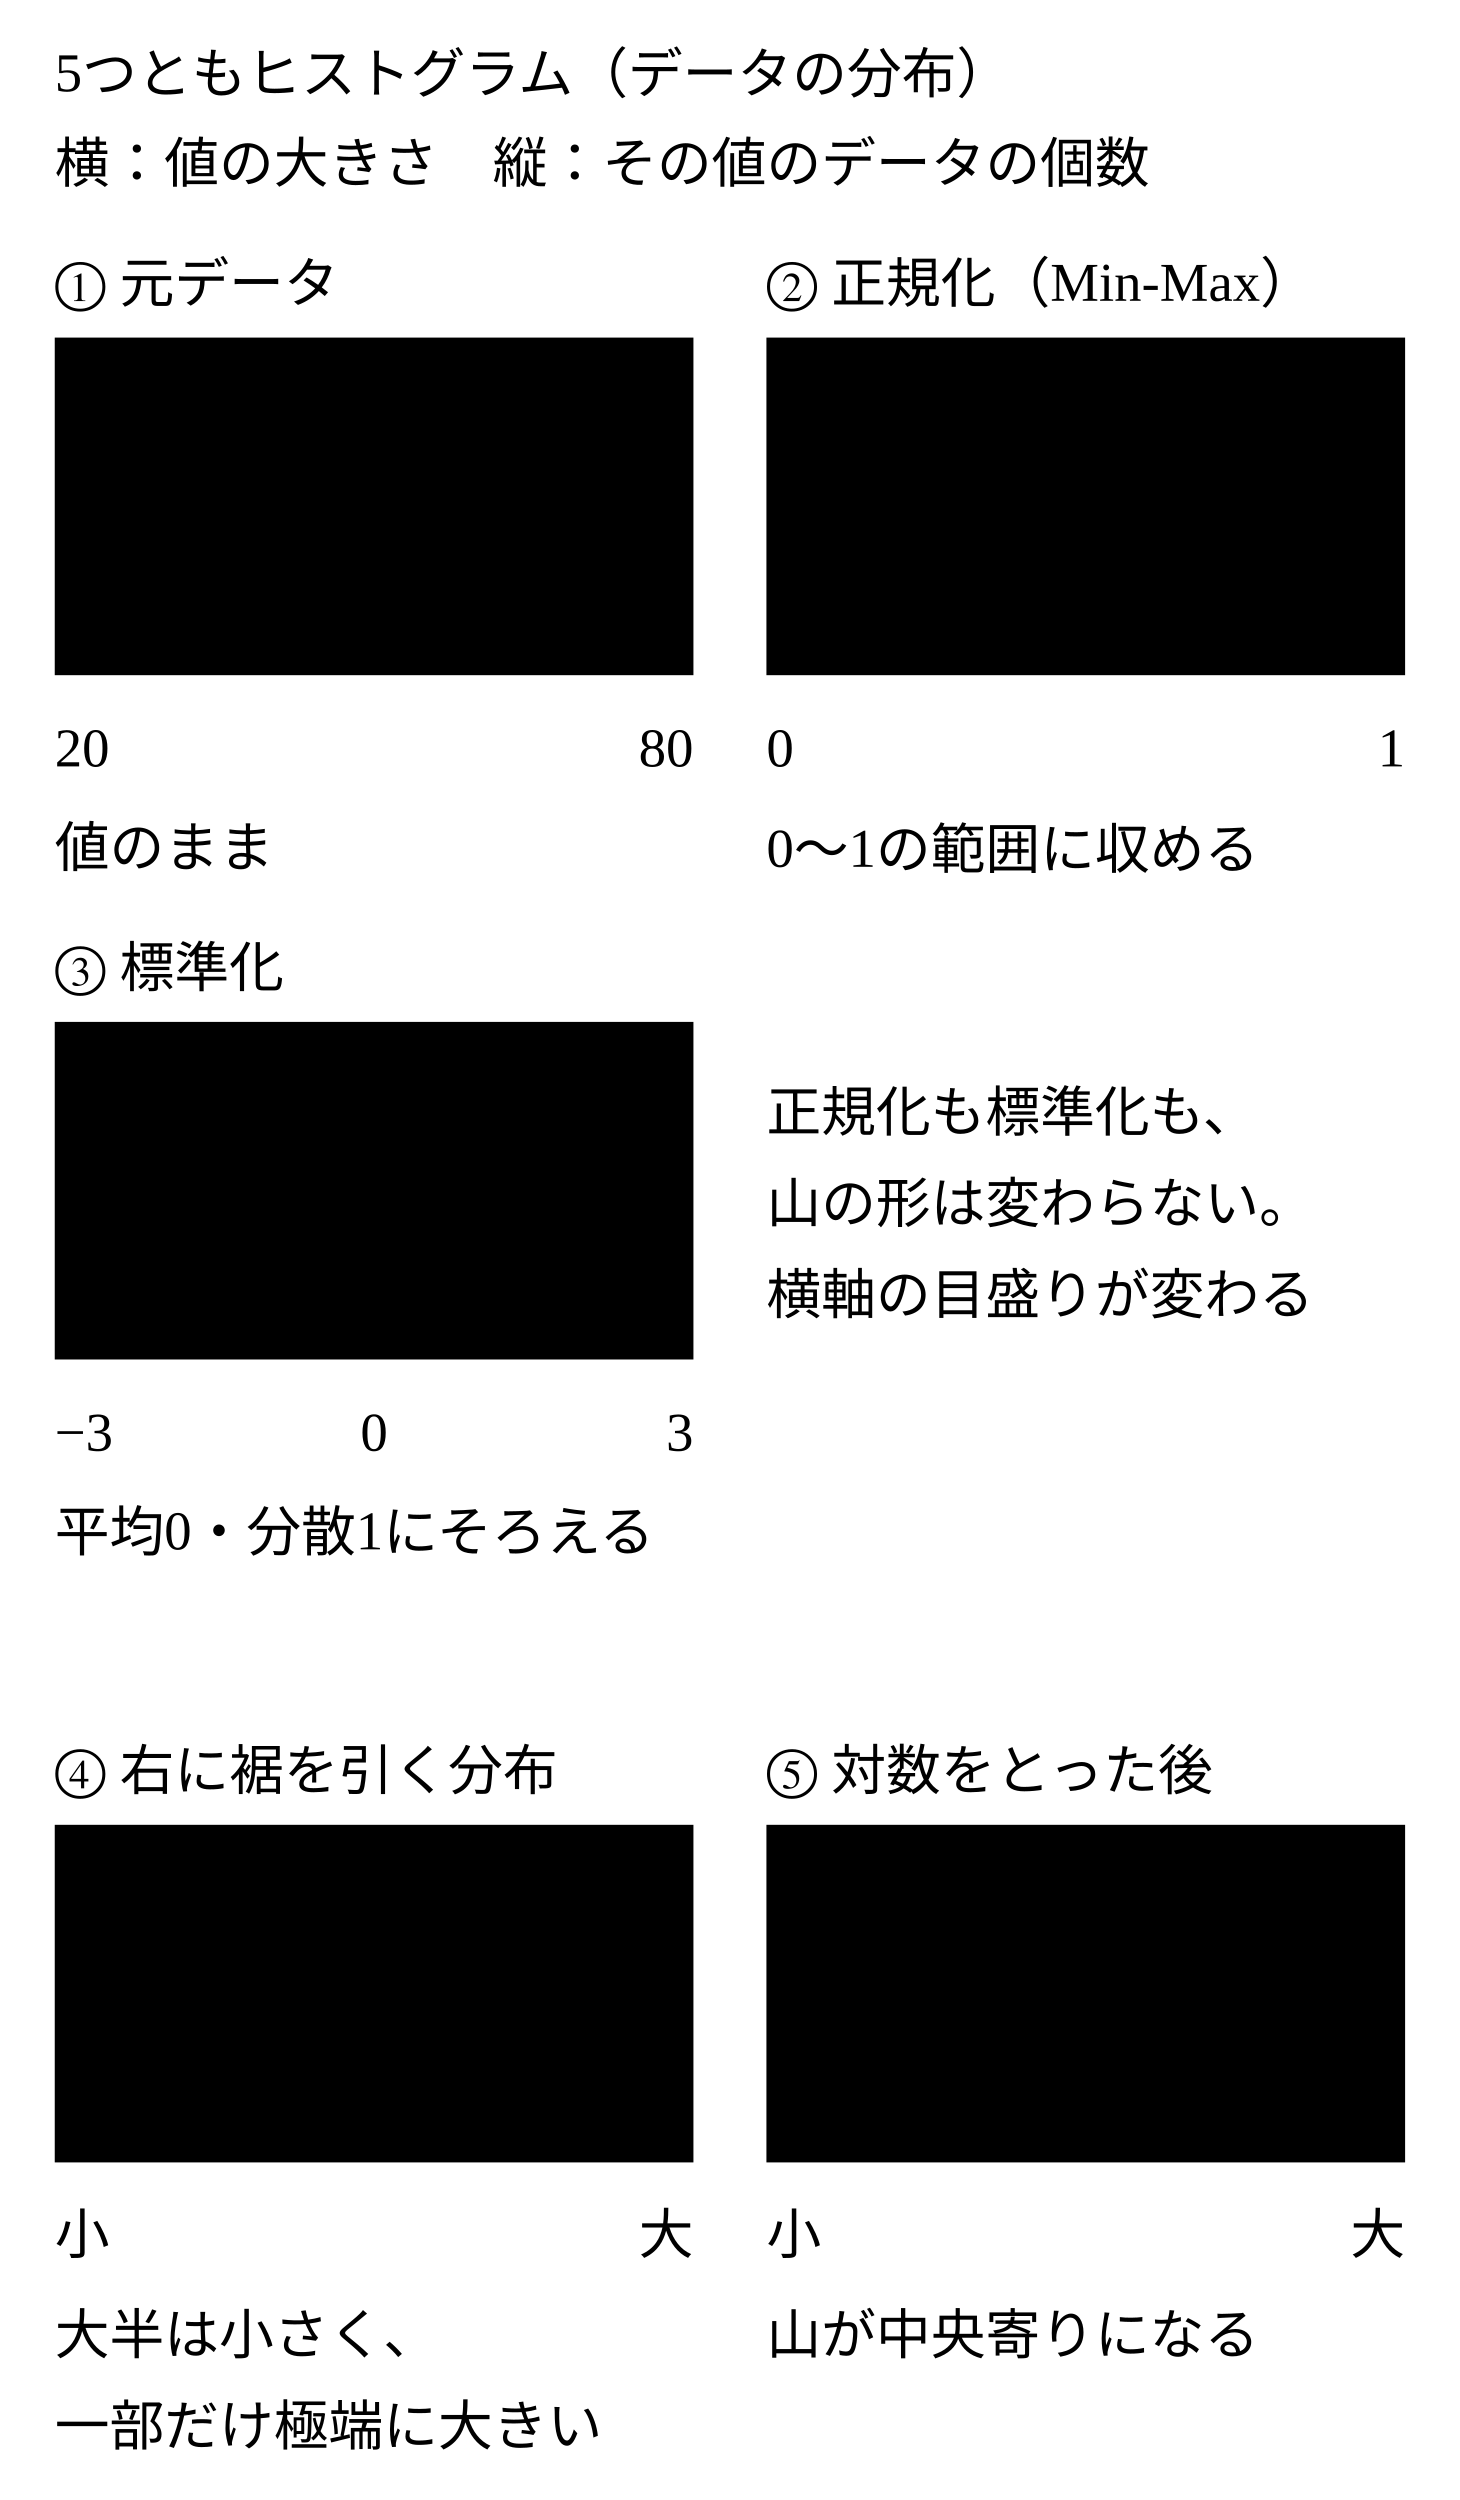
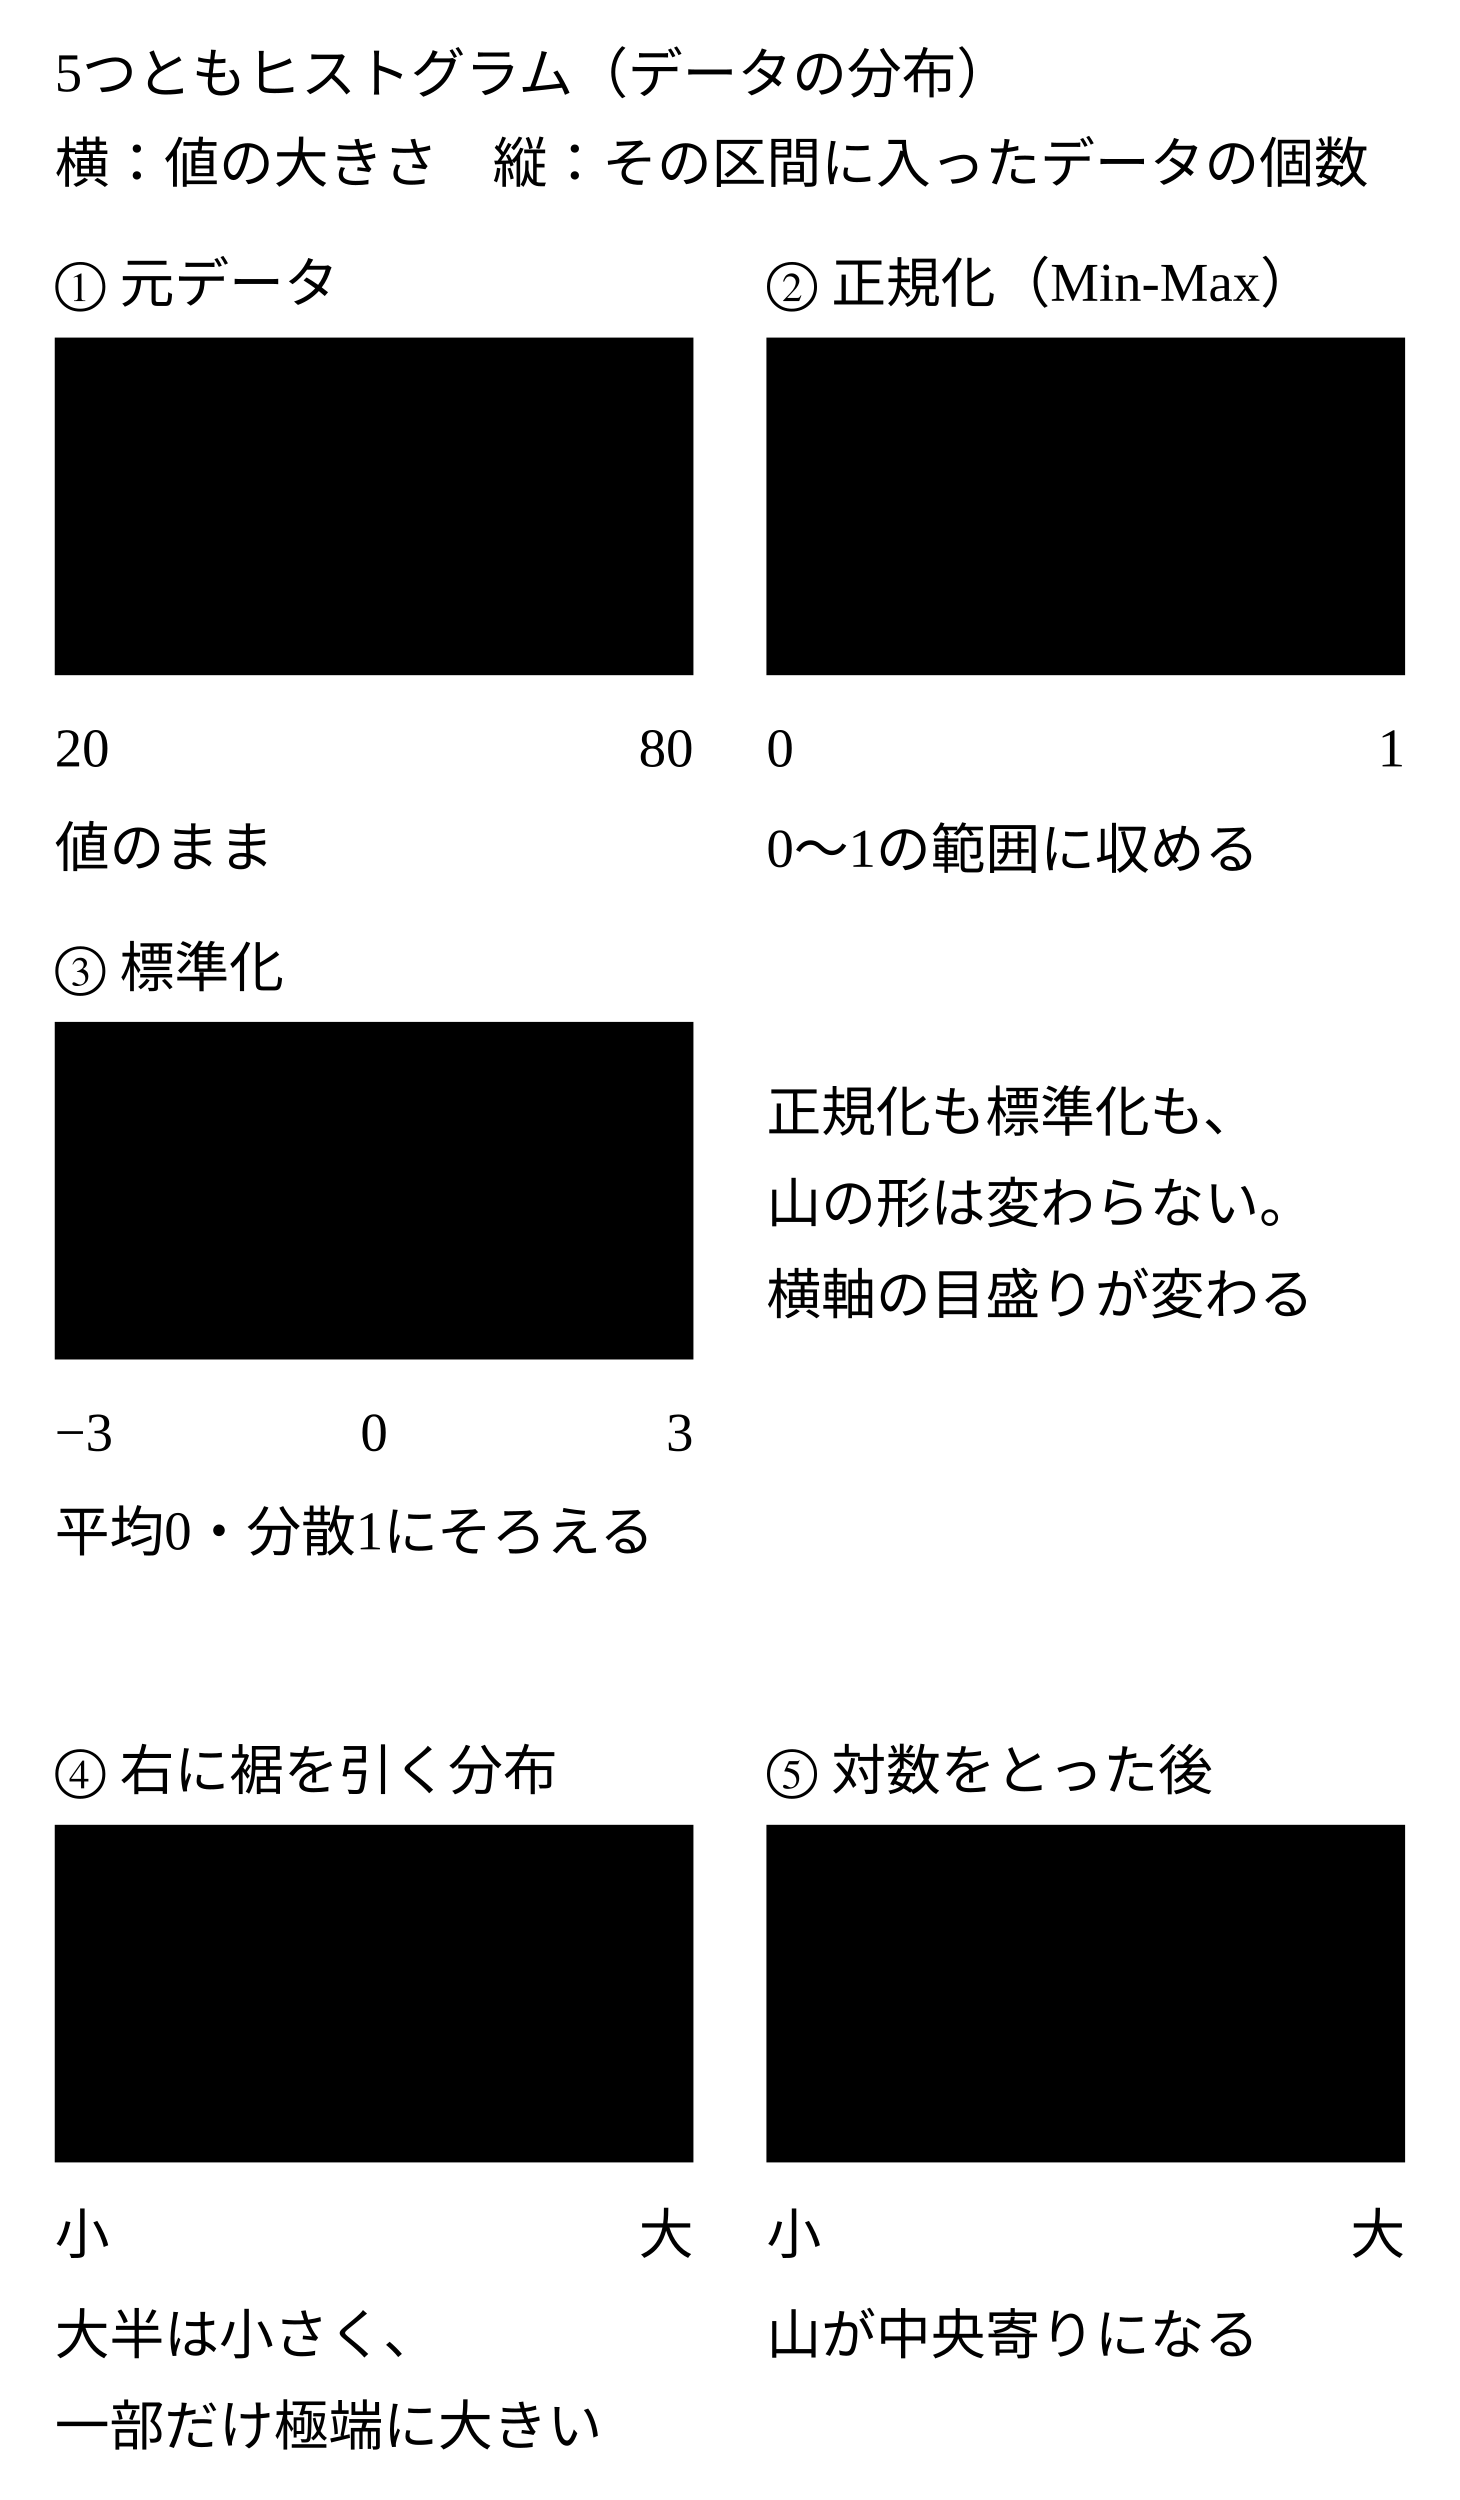
<svg xmlns="http://www.w3.org/2000/svg" viewBox="0 0 320 548" role="img" aria-labelledby="fig-g-feature-scaling-t fig-g-feature-scaling-d">
  <text x="12" y="20" class="tb">5つともヒストグラム（データの分布）</text>
-   <text x="12" y="40" class="tm">横：値の大きさ　縦：その値のデータの個数</text>
+   <text x="12" y="40" class="tm">横：値の大きさ　縦：その区間に入ったデータの個数</text>
  <g transform="translate(0,46)">
    <text x="12" y="20" class="tb">① 元データ</text>
    <text x="168" y="20" class="tb">② 正規化（Min-Max）</text>
    <rect x="12" y="28" width="140" height="74" class="fs sb" stroke-width="1" />
    <rect x="13" y="95.87" width="9.67" height="2.13" class="fas sa" />
    <rect x="24.67" y="91.37" width="9.67" height="6.63" class="fas sa" />
    <rect x="36.33" y="81.58" width="9.67" height="16.42" class="fas sa" />
    <rect x="48" y="65.59" width="9.67" height="32.41" class="fas sa" />
    <rect x="59.67" y="46.98" width="9.67" height="51.02" class="fas sa" />
    <rect x="71.33" y="34" width="9.67" height="64" class="fas sa" />
    <rect x="83" y="34" width="9.67" height="64" class="fas sa" />
    <rect x="94.67" y="46.98" width="9.67" height="51.02" class="fas sa" />
    <rect x="106.33" y="65.59" width="9.67" height="32.41" class="fas sa" />
    <rect x="118" y="81.58" width="9.67" height="16.42" class="fas sa" />
    <rect x="129.67" y="91.37" width="9.67" height="6.63" class="fas sa" />
    <rect x="141.33" y="95.87" width="9.67" height="2.13" class="fas sa" />
    <line x1="12" y1="102" x2="152" y2="102" class="l sm w1" />
    <rect x="168" y="28" width="140" height="74" class="fs sb" stroke-width="1" />
    <rect x="169" y="95.87" width="9.67" height="2.13" class="fok sok" />
    <rect x="180.67" y="91.37" width="9.67" height="6.63" class="fok sok" />
    <rect x="192.33" y="81.58" width="9.67" height="16.42" class="fok sok" />
    <rect x="204" y="65.59" width="9.67" height="32.41" class="fok sok" />
    <rect x="215.67" y="46.98" width="9.67" height="51.02" class="fok sok" />
    <rect x="227.33" y="34" width="9.67" height="64" class="fok sok" />
    <rect x="239" y="34" width="9.67" height="64" class="fok sok" />
    <rect x="250.67" y="46.98" width="9.67" height="51.02" class="fok sok" />
    <rect x="262.33" y="65.59" width="9.67" height="32.41" class="fok sok" />
    <rect x="274" y="81.58" width="9.67" height="16.42" class="fok sok" />
    <rect x="285.67" y="91.37" width="9.67" height="6.63" class="fok sok" />
    <rect x="297.33" y="95.87" width="9.67" height="2.13" class="fok sok" />
    <line x1="168" y1="102" x2="308" y2="102" class="l sm w1" />
    <text x="12" y="122" class="tm">20</text>
    <text x="152" y="122" class="tm" text-anchor="end">80</text>
    <text x="168" y="122" class="tm">0</text>
    <text x="308" y="122" class="tm" text-anchor="end">1</text>
    <text x="12" y="144" class="tm">値のまま</text>
    <text x="168" y="144" class="tm">0〜1の範囲に収める</text>
    <text x="12" y="170" class="tb">③ 標準化</text>
    <rect x="12" y="178" width="140" height="74" class="fs sb" stroke-width="1" />
    <rect x="13" y="245.87" width="9.67" height="2.13" class="fwn swn" />
    <rect x="24.67" y="241.37" width="9.67" height="6.63" class="fwn swn" />
    <rect x="36.33" y="231.58" width="9.67" height="16.42" class="fwn swn" />
    <rect x="48" y="215.59" width="9.67" height="32.41" class="fwn swn" />
    <rect x="59.67" y="196.98" width="9.67" height="51.02" class="fwn swn" />
    <rect x="71.33" y="184" width="9.67" height="64" class="fwn swn" />
    <rect x="83" y="184" width="9.67" height="64" class="fwn swn" />
    <rect x="94.67" y="196.98" width="9.67" height="51.02" class="fwn swn" />
    <rect x="106.33" y="215.59" width="9.67" height="32.41" class="fwn swn" />
    <rect x="118" y="231.58" width="9.67" height="16.42" class="fwn swn" />
    <rect x="129.67" y="241.37" width="9.67" height="6.63" class="fwn swn" />
    <rect x="141.33" y="245.87" width="9.67" height="2.13" class="fwn swn" />
    <line x1="12" y1="252" x2="152" y2="252" class="l sm w1" />
    <text x="12" y="272" class="tm">−3</text>
    <text x="82" y="272" class="tm" text-anchor="middle">0</text>
    <text x="152" y="272" class="tm" text-anchor="end">3</text>
    <text x="168" y="202">正規化も標準化も、</text>
    <text x="168" y="222">山の形は変わらない。</text>
    <text x="168" y="242" class="tb">横軸の目盛りが変わる</text>
    <text x="12" y="294" class="tm">平均0・分散1にそろえる</text>
    <line x1="12" y1="318" x2="308" y2="318" class="l sb w1" />
    <text x="12" y="346" class="tb">④ 右に裾を引く分布</text>
    <text x="168" y="346" class="tb">⑤ 対数をとった後</text>
    <rect x="12" y="354" width="140" height="74" class="fs sb" stroke-width="1" />
    <rect x="13" y="378.36" width="9.67" height="45.64" class="fng sng" />
    <rect x="24.67" y="360" width="9.67" height="64" class="fng sng" />
    <rect x="36.33" y="384.6" width="9.67" height="39.4" class="fng sng" />
    <rect x="48" y="401.09" width="9.67" height="22.91" class="fng sng" />
    <rect x="59.67" y="410.39" width="9.67" height="13.61" class="fng sng" />
    <rect x="71.33" y="415.63" width="9.67" height="8.37" class="fng sng" />
    <rect x="83" y="418.68" width="9.67" height="5.32" class="fng sng" />
    <rect x="94.67" y="420.51" width="9.67" height="3.49" class="fng sng" />
    <rect x="106.33" y="421.65" width="9.67" height="2.35" class="fng sng" />
    <rect x="118" y="422.38" width="9.67" height="1.62" class="fng sng" />
    <rect x="129.67" y="422.86" width="9.67" height="1.14" class="fng sng" />
    <rect x="141.33" y="423.18" width="9.67" height="0.82" class="fng sng" />
    <line x1="12" y1="428" x2="152" y2="428" class="l sm w1" />
    <rect x="168" y="354" width="140" height="74" class="fs sb" stroke-width="1" />
    <rect x="169" y="422.49" width="9.67" height="1.51" class="fok sok" />
    <rect x="180.67" y="418.75" width="9.67" height="5.25" class="fok sok" />
    <rect x="192.33" y="409.72" width="9.67" height="14.28" class="fok sok" />
    <rect x="204" y="393.77" width="9.67" height="30.23" class="fok sok" />
    <rect x="215.67" y="374.16" width="9.67" height="49.84" class="fok sok" />
    <rect x="227.33" y="360" width="9.67" height="64" class="fok sok" />
    <rect x="239" y="360" width="9.67" height="64" class="fok sok" />
    <rect x="250.67" y="374.16" width="9.67" height="49.84" class="fok sok" />
    <rect x="262.33" y="393.77" width="9.67" height="30.23" class="fok sok" />
    <rect x="274" y="409.72" width="9.67" height="14.28" class="fok sok" />
    <rect x="285.67" y="418.75" width="9.67" height="5.25" class="fok sok" />
    <rect x="297.33" y="422.49" width="9.67" height="1.51" class="fok sok" />
    <line x1="168" y1="428" x2="308" y2="428" class="l sm w1" />
    <text x="12" y="448" class="tm">小</text>
    <text x="152" y="448" class="tm" text-anchor="end">大</text>
    <text x="168" y="448" class="tm">小</text>
    <text x="308" y="448" class="tm" text-anchor="end">大</text>
    <text x="12" y="470" class="tm">大半は小さく、</text>
    <text x="168" y="470" class="tm">山が中央寄りになる</text>
    <text x="12" y="490" class="tm">一部だけ極端に大きい</text>
  </g>
</svg>
